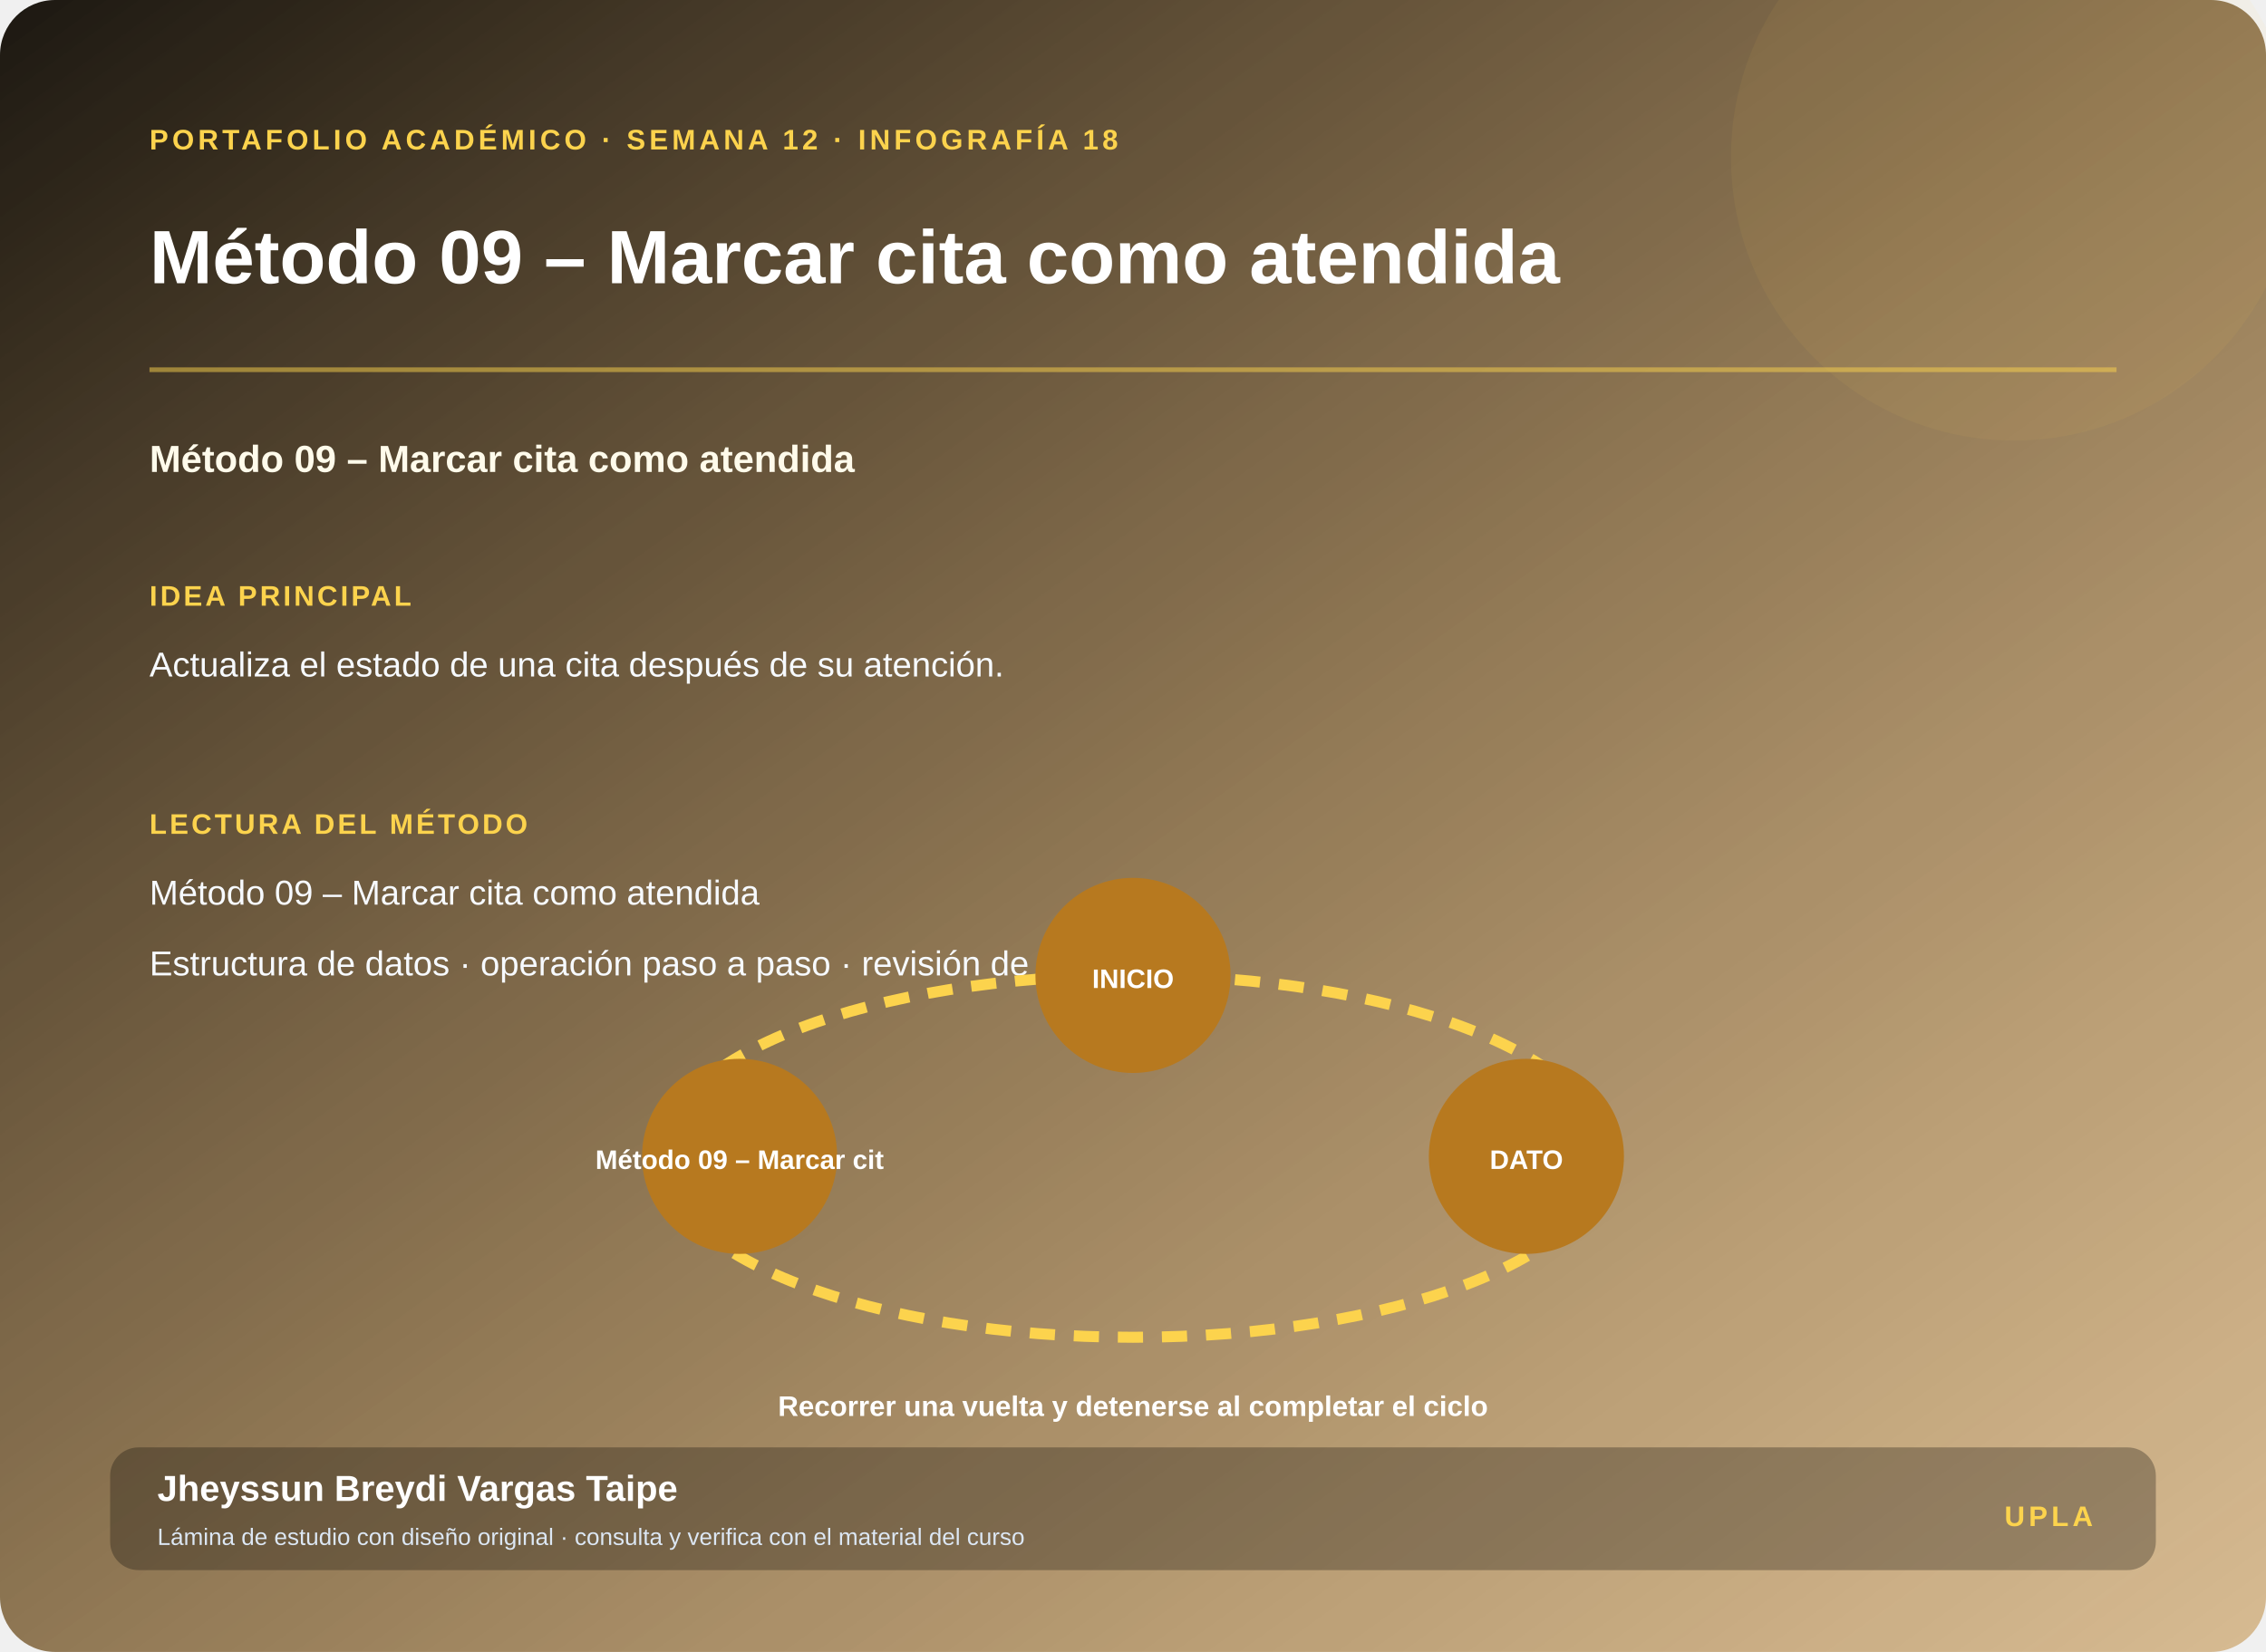
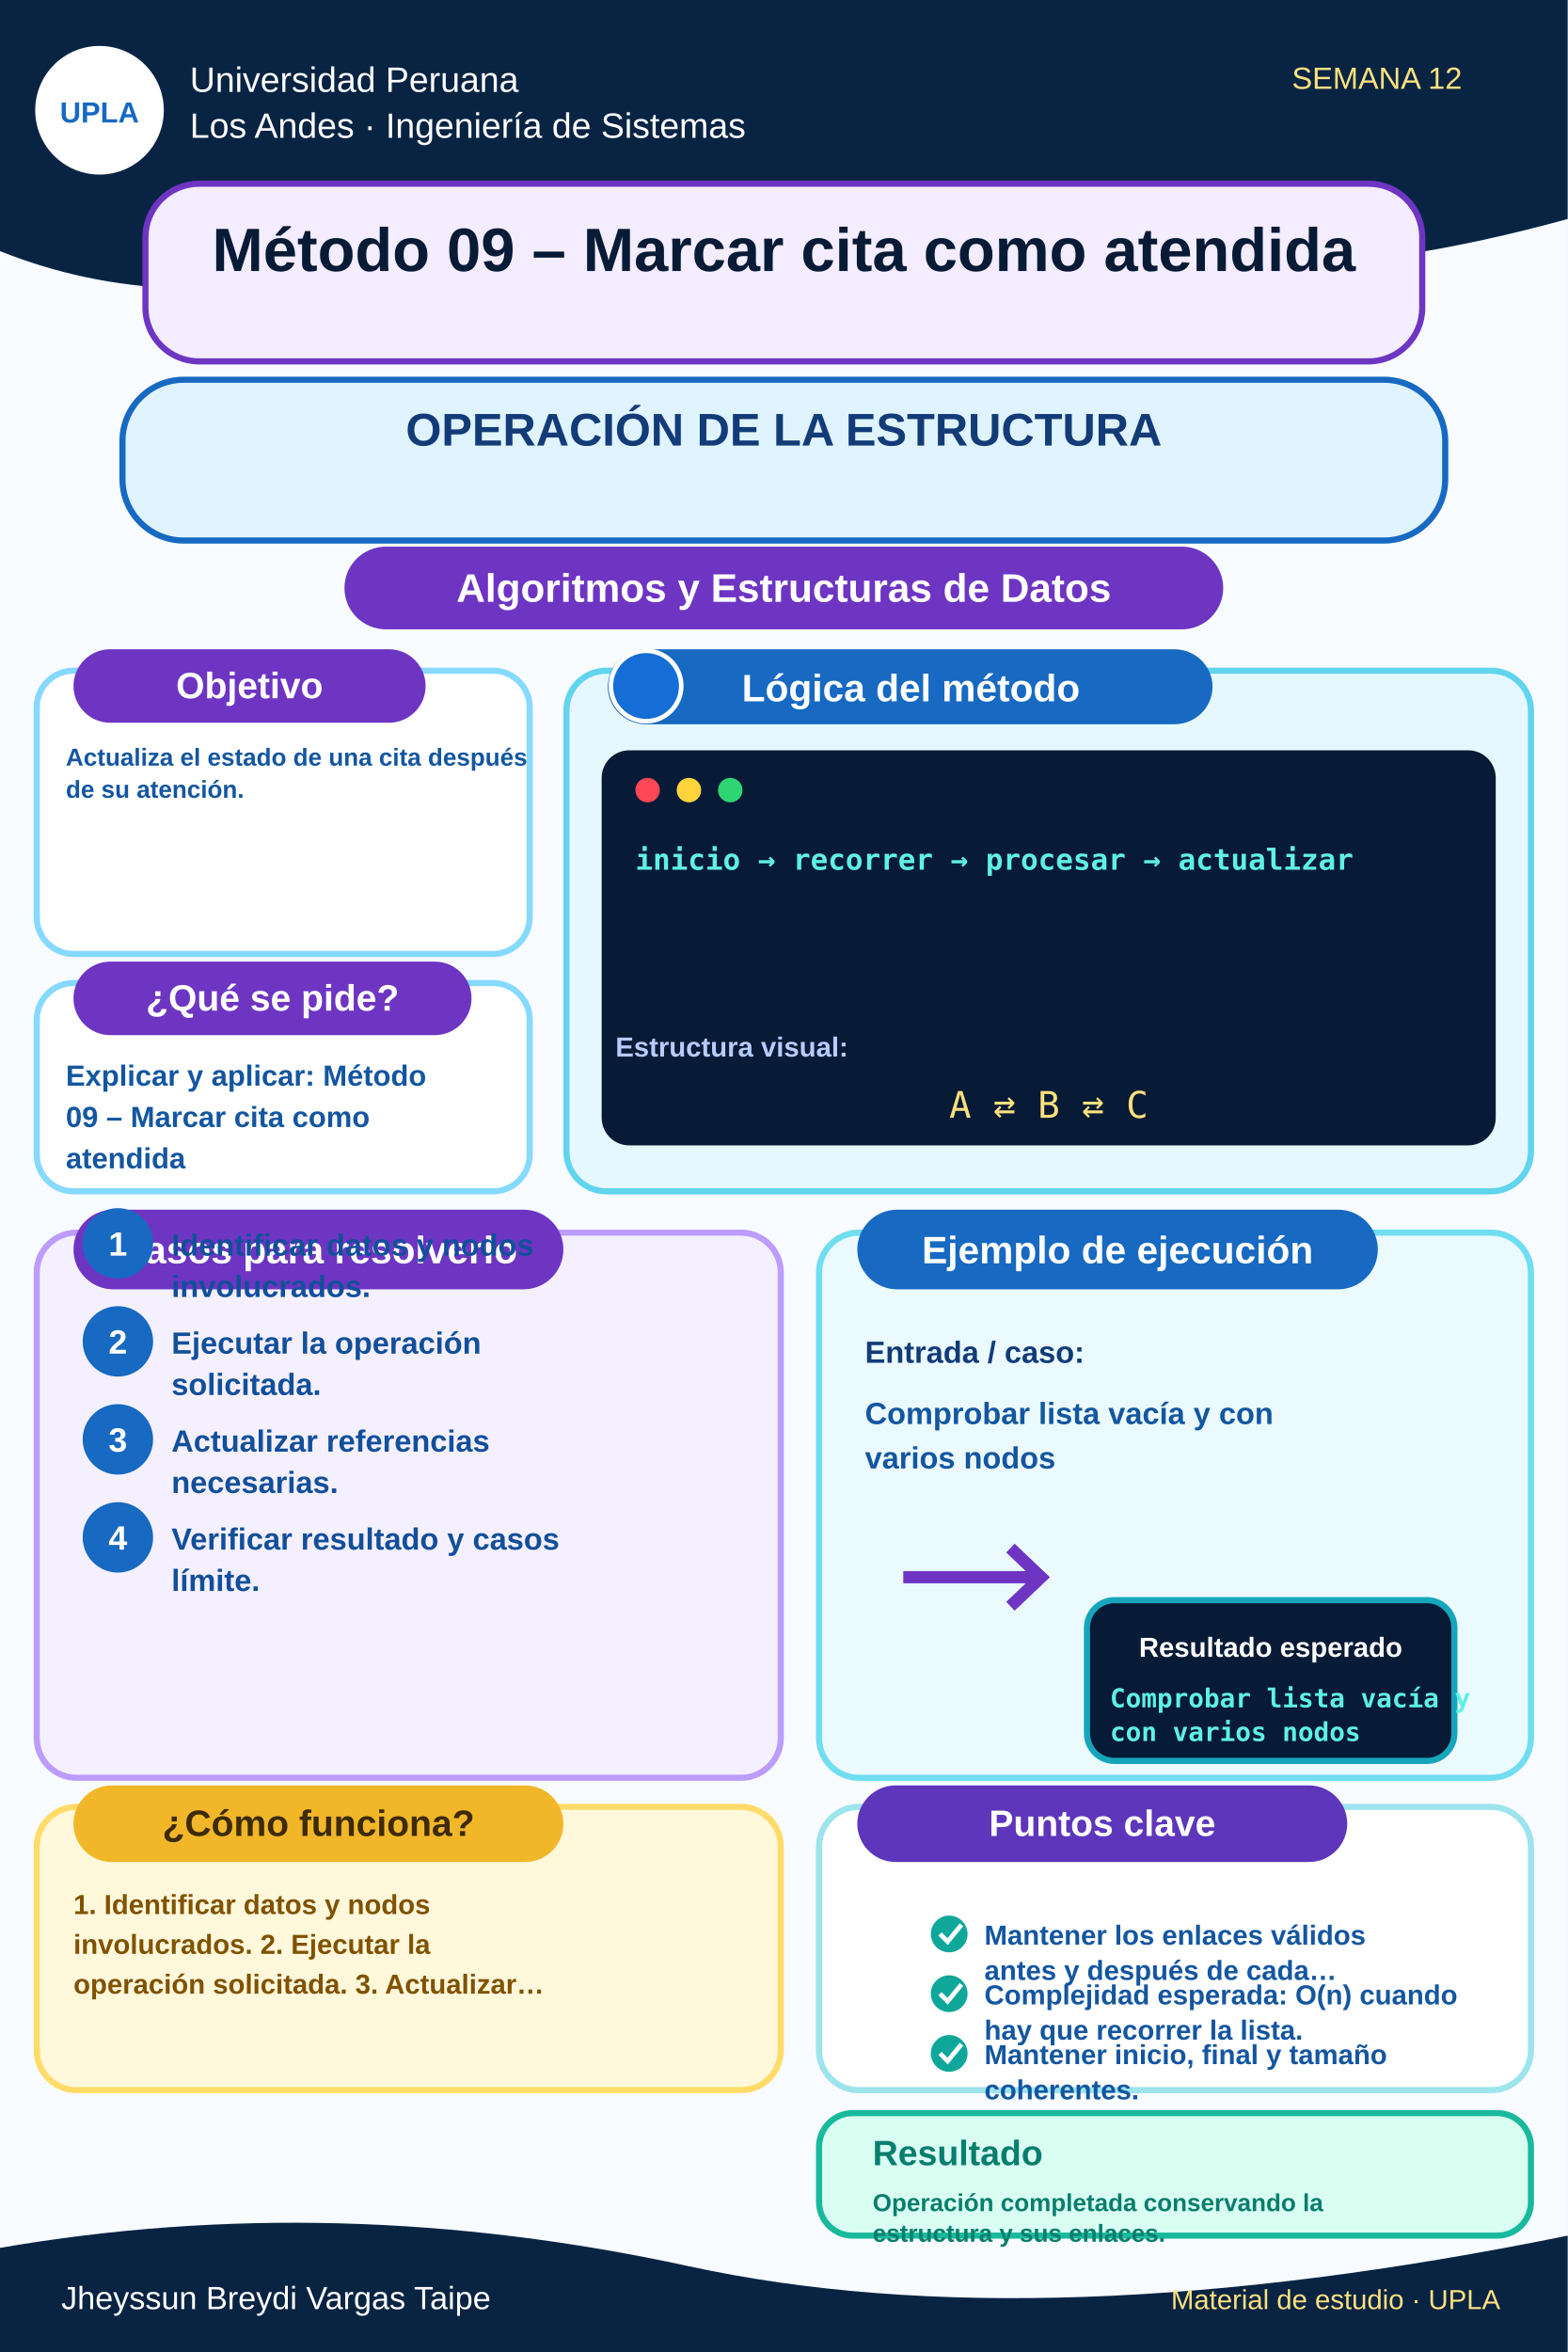
- <svg xmlns="http://www.w3.org/2000/svg" viewBox="0 0 1440 1050" role="img" aria-labelledby="t d">
-   <defs>
-     <linearGradient id="g" x1="0" y1="0" x2="1" y2="1">
-       <stop stop-color="#1b1711" />
-       <stop offset="1" stop-color="#b7791f" stop-opacity=".45" />
-     </linearGradient>
-   </defs>
-   <rect width="1440" height="1050" rx="35" fill="url(#g)" />
-   <circle cx="1280" cy="100" r="180" fill="#fcd34d" opacity=".06" />
-   <text x="95" y="95" class="kicker">PORTAFOLIO ACADÉMICO · SEMANA 12 · INFOGRAFÍA 18</text>
-   <text x="95" y="180" class="title">Método 09 – Marcar cita como atendida</text>
-   <path d="M95 235H1345" stroke="#fcd34d" opacity=".5" stroke-width="3" />
-   <text x="95" y="300" class="subtitle">Método 09 – Marcar cita como atendida</text>
-   <text x="95" y="385" class="label">IDEA PRINCIPAL</text>
-   <text x="95" y="430" class="body">Actualiza el estado de una cita después de su atención.</text>
-   <text x="95" y="530" class="label">LECTURA DEL MÉTODO</text>
-   <text x="95" y="575" class="body">Método 09 – Marcar cita como atendida</text>
-   <text x="95" y="620" class="body">Estructura de datos · operación paso a paso · revisión de enlaces</text>
-   <ellipse cx="720" cy="735" rx="300" ry="115" fill="none" stroke="#fcd34d" stroke-width="7" stroke-dasharray="16 12" />
-   <circle cx="470" cy="735" r="62" fill="#b7791f" />
-   <circle cx="720" cy="620" r="62" fill="#b7791f" />
-   <circle cx="970" cy="735" r="62" fill="#b7791f" />
-   <text x="470" y="743" class="node">Método 09 – Marcar cit</text>
-   <text x="720" y="628" class="node">INICIO</text>
-   <text x="970" y="743" class="node">DATO</text>
-   <text x="720" y="900" class="small">Recorrer una vuelta y detenerse al completar el ciclo</text>
-   <rect x="70" y="920" width="1300" height="78" rx="18" fill="#000" opacity=".28" />
-   <text x="100" y="954" class="foot">Jheyssun Breydi Vargas Taipe</text>
-   <text x="100" y="982" class="note">Lámina de estudio con diseño original · consulta y verifica con el material del curso</text>
-   <text x="1330" y="970" class="kicker" text-anchor="end">UPLA</text>
-   <style>.kicker{font:700 18px 'Segoe UI',Arial;letter-spacing:2.4px;fill:#fcd34d}.title{font:800 48px 'Segoe UI',Arial;fill:#fff}.subtitle{font:700 24px 'Segoe UI',Arial;fill:#fffbeb}.label{font:800 18px 'Segoe UI',Arial;letter-spacing:1.8px;fill:#fcd34d}.body{font:500 22px 'Segoe UI',Arial;fill:#f7faff}.small{font:700 18px 'Segoe UI',Arial;fill:#fff;text-anchor:middle}.node{font:700 17px 'Segoe UI',Arial;fill:#fff;text-anchor:middle}.foot{font:800 23px 'Segoe UI',Arial;fill:#fff}.note{font:500 15px 'Segoe UI',Arial;fill:#dce7f4}</style>
+ <svg xmlns="http://www.w3.org/2000/svg" viewBox="0 0 1024 1536" role="img" aria-labelledby="t d">
+   <rect width="1024" height="1536" fill="#f8fbff" />
+   <path d="M0 0H1024V143Q800 205 620 151T240 173Q110 208 0 164Z" fill="#092443" />
+   <circle cx="65" cy="72" r="42" fill="#fff" />
+   <text x="65" y="80" text-anchor="middle" font-family="Arial" font-size="19" font-weight="900" fill="#1769c2">UPLA</text>
+   <text x="124" y="60" font-family="Trebuchet MS,Arial" font-size="23" fill="white">Universidad Peruana</text>
+   <text x="124" y="90" font-family="Trebuchet MS,Arial" font-size="23" fill="white">Los Andes · Ingeniería de Sistemas</text>
+   <text x="955" y="58" text-anchor="end" font-family="Trebuchet MS,Arial" font-size="20" fill="#ffe27f">SEMANA 12</text>
+   <rect x="95" y="120" width="834" height="116" rx="35" fill="#f4ecff" stroke="#6e35c3" stroke-width="4" />
+   <text x="512" y="177" text-anchor="middle" font-family="Trebuchet MS,Comic Sans MS,Arial" font-size="40" font-weight="900" fill="#071b36">Método 09 – Marcar cita como atendida</text>
+   <rect x="80" y="248" width="864" height="105" rx="40" fill="#dff4ff" stroke="#1769c2" stroke-width="4" />
+   <text x="512" y="291" text-anchor="middle" font-family="Trebuchet MS,Comic Sans MS,Arial" font-size="30" font-weight="900" fill="#123b78">
+     <tspan x="512" dy="0">OPERACIÓN DE LA ESTRUCTURA</tspan>
+   </text>
+   <rect x="225" y="357" width="574" height="54" rx="27" fill="#6e35c3" />
+   <text x="512" y="393" text-anchor="middle" font-family="Trebuchet MS,Arial" font-size="26" font-weight="800" fill="white">Algoritmos y Estructuras de Datos</text>
+   <rect x="24" y="438" width="322" height="185" rx="24" fill="white" stroke="#86d9ff" stroke-width="4" />
+   <rect x="48" y="424" width="230" height="48" rx="24" fill="#6e35c3" />
+   <text x="163" y="456" text-anchor="middle" font-family="Trebuchet MS,Arial" font-size="24" font-weight="900" fill="white">Objetivo</text>
+   <text x="43" y="500" font-family="Trebuchet MS,Comic Sans MS,Arial" font-size="16" font-weight="600" fill="#1456a0">
+     <tspan x="43" dy="0">Actualiza el estado de una cita después</tspan>
+     <tspan x="43" dy="21">de su atención.</tspan>
+   </text>
+   <rect x="24" y="642" width="322" height="136" rx="24" fill="white" stroke="#86d9ff" stroke-width="4" />
+   <rect x="48" y="628" width="260" height="48" rx="24" fill="#6e35c3" />
+   <text x="178" y="660" text-anchor="middle" font-family="Trebuchet MS,Arial" font-size="24" font-weight="900" fill="white">¿Qué se pide?</text>
+   <text x="43" y="709" font-family="'Trebuchet MS','Comic Sans MS',Arial" font-size="19" font-weight="600" fill="#1456a0">
+     <tspan x="43" dy="0">Explicar y aplicar: Método</tspan>
+     <tspan x="43" dy="27">09 – Marcar cita como</tspan>
+     <tspan x="43" dy="27">atendida</tspan>
+   </text>
+   <rect x="370" y="438" width="630" height="340" rx="26" fill="#e6f8ff" stroke="#61d4ee" stroke-width="4" />
+   <rect x="397" y="424" width="395" height="49" rx="25" fill="#1769c2" />
+   <circle cx="422" cy="448" r="23" fill="#146ed6" stroke="white" stroke-width="3" />
+   <text x="595" y="458" text-anchor="middle" font-family="Trebuchet MS,Arial" font-size="25" font-weight="900" fill="white">Lógica del método</text>
+   <rect x="393" y="490" width="584" height="258" rx="18" fill="#071b36" />
+   <circle cx="423" cy="516" r="8" fill="#ff4757" />
+   <circle cx="450" cy="516" r="8" fill="#ffd43b" />
+   <circle cx="477" cy="516" r="8" fill="#2ed573" />
+   <text x="415" y="568" font-family="Consolas,monospace" font-size="19" font-weight="700" fill="#5ef1e4">
+     <tspan x="415" dy="0">inicio → recorrer → procesar → actualizar</tspan>
+   </text>
+   <text x="402" y="690" font-family="'Trebuchet MS','Comic Sans MS',Arial" font-size="18" font-weight="700" fill="#b7ccff">
+     <tspan x="402" dy="0">Estructura visual:</tspan>
+   </text>
+   <text x="685" y="730" text-anchor="middle" font-family="Consolas,monospace" font-size="24" fill="#ffe17c">A ⇄ B ⇄ C</text>
+   <rect x="24" y="805" width="486" height="356" rx="26" fill="#f5f0ff" stroke="#bd9cff" stroke-width="4" />
+   <rect x="48" y="790" width="320" height="52" rx="26" fill="#6e35c3" />
+   <text x="208" y="825" text-anchor="middle" font-family="Trebuchet MS,Arial" font-size="25" font-weight="900" fill="white">Pasos para resolverlo</text>
+   <circle cx="77" cy="812" r="23" fill="#1769c2" />
+   <text x="77" y="820" text-anchor="middle" font-family="Arial" font-size="22" font-weight="900" fill="white">1</text>
+   <text x="112" y="820" font-family="'Trebuchet MS','Comic Sans MS',Arial" font-size="20" font-weight="600" fill="#124f9b">
+     <tspan x="112" dy="0">Identificar datos y nodos</tspan>
+     <tspan x="112" dy="27">involucrados.</tspan>
+   </text>
+   <circle cx="77" cy="876" r="23" fill="#1769c2" />
+   <text x="77" y="884" text-anchor="middle" font-family="Arial" font-size="22" font-weight="900" fill="white">2</text>
+   <text x="112" y="884" font-family="'Trebuchet MS','Comic Sans MS',Arial" font-size="20" font-weight="600" fill="#124f9b">
+     <tspan x="112" dy="0">Ejecutar la operación</tspan>
+     <tspan x="112" dy="27">solicitada.</tspan>
+   </text>
+   <circle cx="77" cy="940" r="23" fill="#1769c2" />
+   <text x="77" y="948" text-anchor="middle" font-family="Arial" font-size="22" font-weight="900" fill="white">3</text>
+   <text x="112" y="948" font-family="'Trebuchet MS','Comic Sans MS',Arial" font-size="20" font-weight="600" fill="#124f9b">
+     <tspan x="112" dy="0">Actualizar referencias</tspan>
+     <tspan x="112" dy="27">necesarias.</tspan>
+   </text>
+   <circle cx="77" cy="1004" r="23" fill="#1769c2" />
+   <text x="77" y="1012" text-anchor="middle" font-family="Arial" font-size="22" font-weight="900" fill="white">4</text>
+   <text x="112" y="1012" font-family="'Trebuchet MS','Comic Sans MS',Arial" font-size="20" font-weight="600" fill="#124f9b">
+     <tspan x="112" dy="0">Verificar resultado y casos</tspan>
+     <tspan x="112" dy="27">límite.</tspan>
+   </text>
+   <rect x="535" y="805" width="465" height="356" rx="26" fill="#eafaff" stroke="#70ddf0" stroke-width="4" />
+   <rect x="560" y="790" width="340" height="52" rx="26" fill="#1769c2" />
+   <text x="730" y="825" text-anchor="middle" font-family="Trebuchet MS,Arial" font-size="25" font-weight="900" fill="white">Ejemplo de ejecución</text>
+   <text x="565" y="890" font-family="Trebuchet MS,Arial" font-size="20" font-weight="800" fill="#123b78">Entrada / caso:</text>
+   <text x="565" y="930" font-family="'Trebuchet MS','Comic Sans MS',Arial" font-size="20" font-weight="700" fill="#1456a0">
+     <tspan x="565" dy="0">Comprobar lista vacía y con</tspan>
+     <tspan x="565" dy="29">varios nodos</tspan>
+   </text>
+   <path d="M590 1030h90m-20-19 20 19-20 19" stroke="#6e35c3" stroke-width="8" fill="none" />
+   <rect x="710" y="1045" width="240" height="105" rx="18" fill="#071b36" stroke="#16a6bb" stroke-width="4" />
+   <text x="830" y="1082" text-anchor="middle" font-family="Trebuchet MS,Arial" font-size="18" font-weight="800" fill="white">Resultado esperado</text>
+   <text x="725" y="1115" font-family="Consolas,monospace" font-size="17" font-weight="600" fill="#5ef1e4">
+     <tspan x="725" dy="0">Comprobar lista vacía y</tspan>
+     <tspan x="725" dy="22">con varios nodos</tspan>
+   </text>
+   <rect x="24" y="1180" width="486" height="185" rx="26" fill="#fff8db" stroke="#ffdb68" stroke-width="4" />
+   <rect x="48" y="1166" width="320" height="50" rx="25" fill="#f2b728" />
+   <text x="208" y="1199" text-anchor="middle" font-family="Trebuchet MS,Arial" font-size="24" font-weight="900" fill="#3d2b05">¿Cómo funciona?</text>
+   <text x="48" y="1250" font-family="'Trebuchet MS','Comic Sans MS',Arial" font-size="18" font-weight="700" fill="#805200">
+     <tspan x="48" dy="0">1. Identificar datos y nodos</tspan>
+     <tspan x="48" dy="26">involucrados. 2. Ejecutar la</tspan>
+     <tspan x="48" dy="26">operación solicitada. 3. Actualizar…</tspan>
+   </text>
+   <rect x="535" y="1180" width="465" height="185" rx="26" fill="white" stroke="#9de4ed" stroke-width="4" />
+   <rect x="560" y="1166" width="320" height="50" rx="25" fill="#5d36bb" />
+   <text x="720" y="1199" text-anchor="middle" font-family="Trebuchet MS,Arial" font-size="24" font-weight="900" fill="white">Puntos clave</text>
+   <circle cx="620" cy="1263" r="12" fill="#10a79b" />
+   <path d="M614 1263l5 5 9-11" fill="none" stroke="white" stroke-width="3" />
+   <text x="643" y="1270" font-family="'Trebuchet MS','Comic Sans MS',Arial" font-size="18" font-weight="600" fill="#1456a0">
+     <tspan x="643" dy="0">Mantener los enlaces válidos</tspan>
+     <tspan x="643" dy="23">antes y después de cada…</tspan>
+   </text>
+   <circle cx="620" cy="1302" r="12" fill="#10a79b" />
+   <path d="M614 1302l5 5 9-11" fill="none" stroke="white" stroke-width="3" />
+   <text x="643" y="1309" font-family="'Trebuchet MS','Comic Sans MS',Arial" font-size="18" font-weight="600" fill="#1456a0">
+     <tspan x="643" dy="0">Complejidad esperada: O(n) cuando</tspan>
+     <tspan x="643" dy="23">hay que recorrer la lista.</tspan>
+   </text>
+   <circle cx="620" cy="1341" r="12" fill="#10a79b" />
+   <path d="M614 1341l5 5 9-11" fill="none" stroke="white" stroke-width="3" />
+   <text x="643" y="1348" font-family="'Trebuchet MS','Comic Sans MS',Arial" font-size="18" font-weight="600" fill="#1456a0">
+     <tspan x="643" dy="0">Mantener inicio, final y tamaño</tspan>
+     <tspan x="643" dy="23">coherentes.</tspan>
+   </text>
+   <rect x="535" y="1380" width="465" height="80" rx="22" fill="#d9fff3" stroke="#19b99c" stroke-width="4" />
+   <text x="570" y="1414" font-family="Trebuchet MS,Arial" font-size="23" font-weight="900" fill="#087e6d">Resultado</text>
+   <text x="570" y="1444" font-family="'Trebuchet MS','Comic Sans MS',Arial" font-size="16" font-weight="600" fill="#087e6d">
+     <tspan x="570" dy="0">Operación completada conservando la</tspan>
+     <tspan x="570" dy="20">estructura y sus enlaces.</tspan>
+   </text>
+   <path d="M0 1468Q220 1430 450 1480T1024 1460V1536H0Z" fill="#092443" />
+   <text x="40" y="1508" font-family="Trebuchet MS,Arial" font-size="21" fill="white">Jheyssun Breydi Vargas Taipe</text>
+   <text x="980" y="1508" text-anchor="end" font-family="Trebuchet MS,Arial" font-size="18" fill="#ffe27f">Material de estudio · UPLA</text>
</svg>
